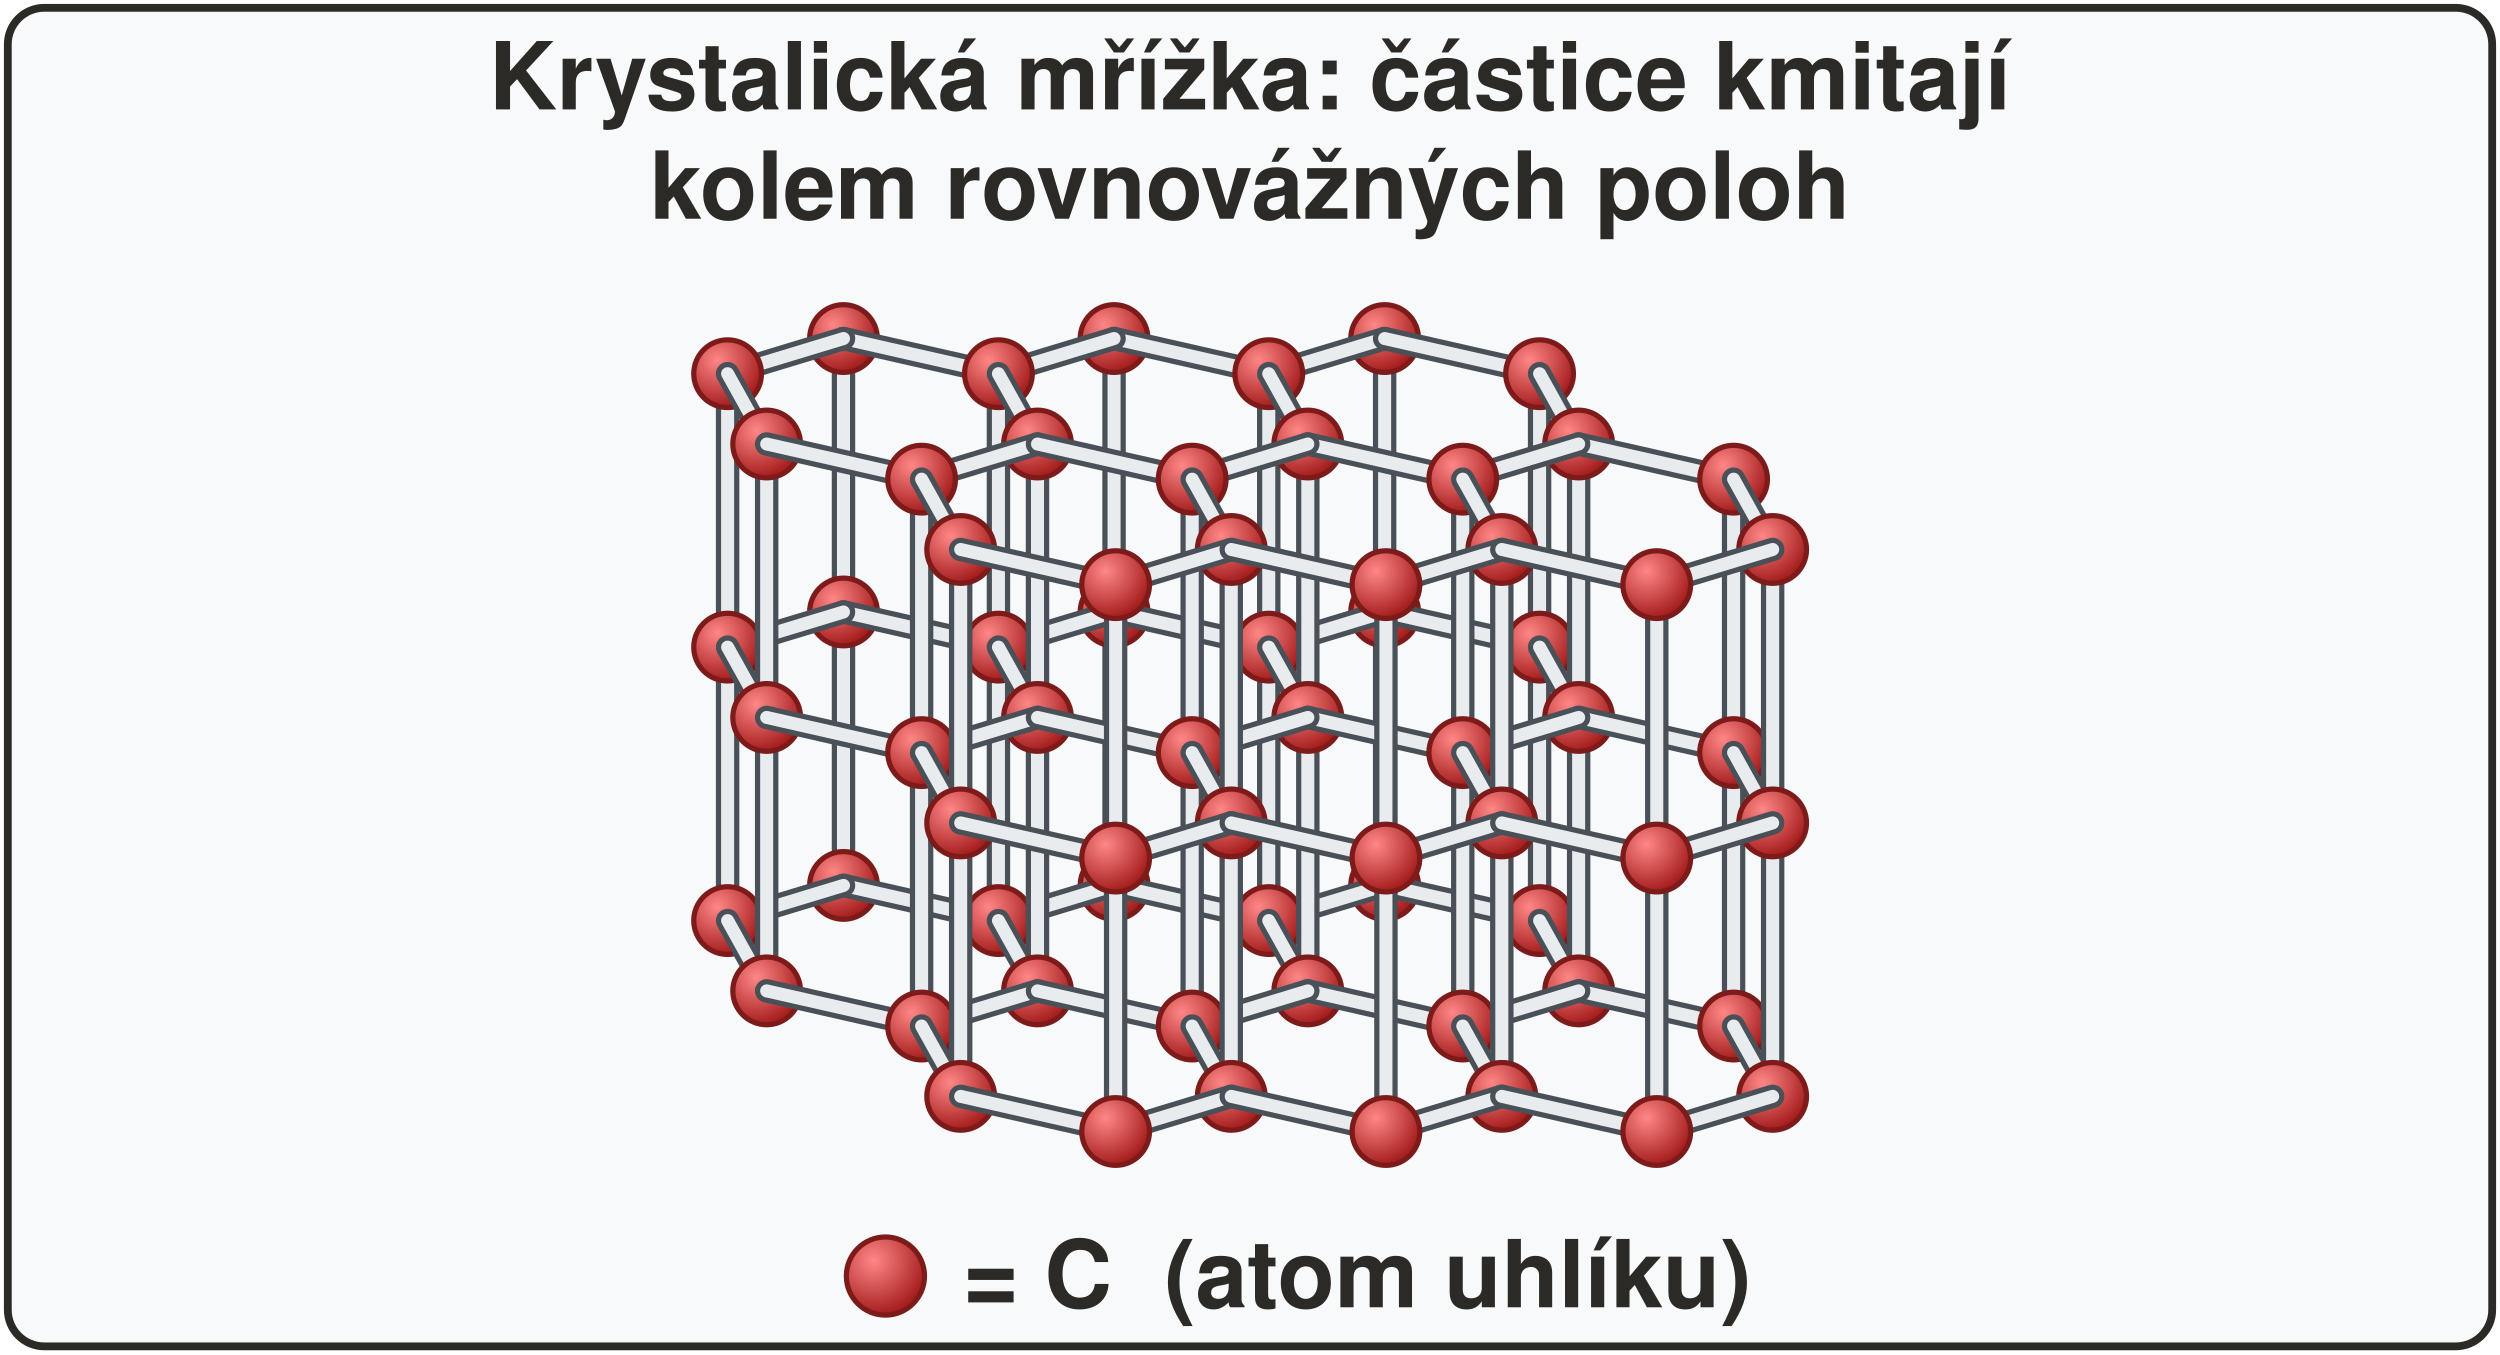
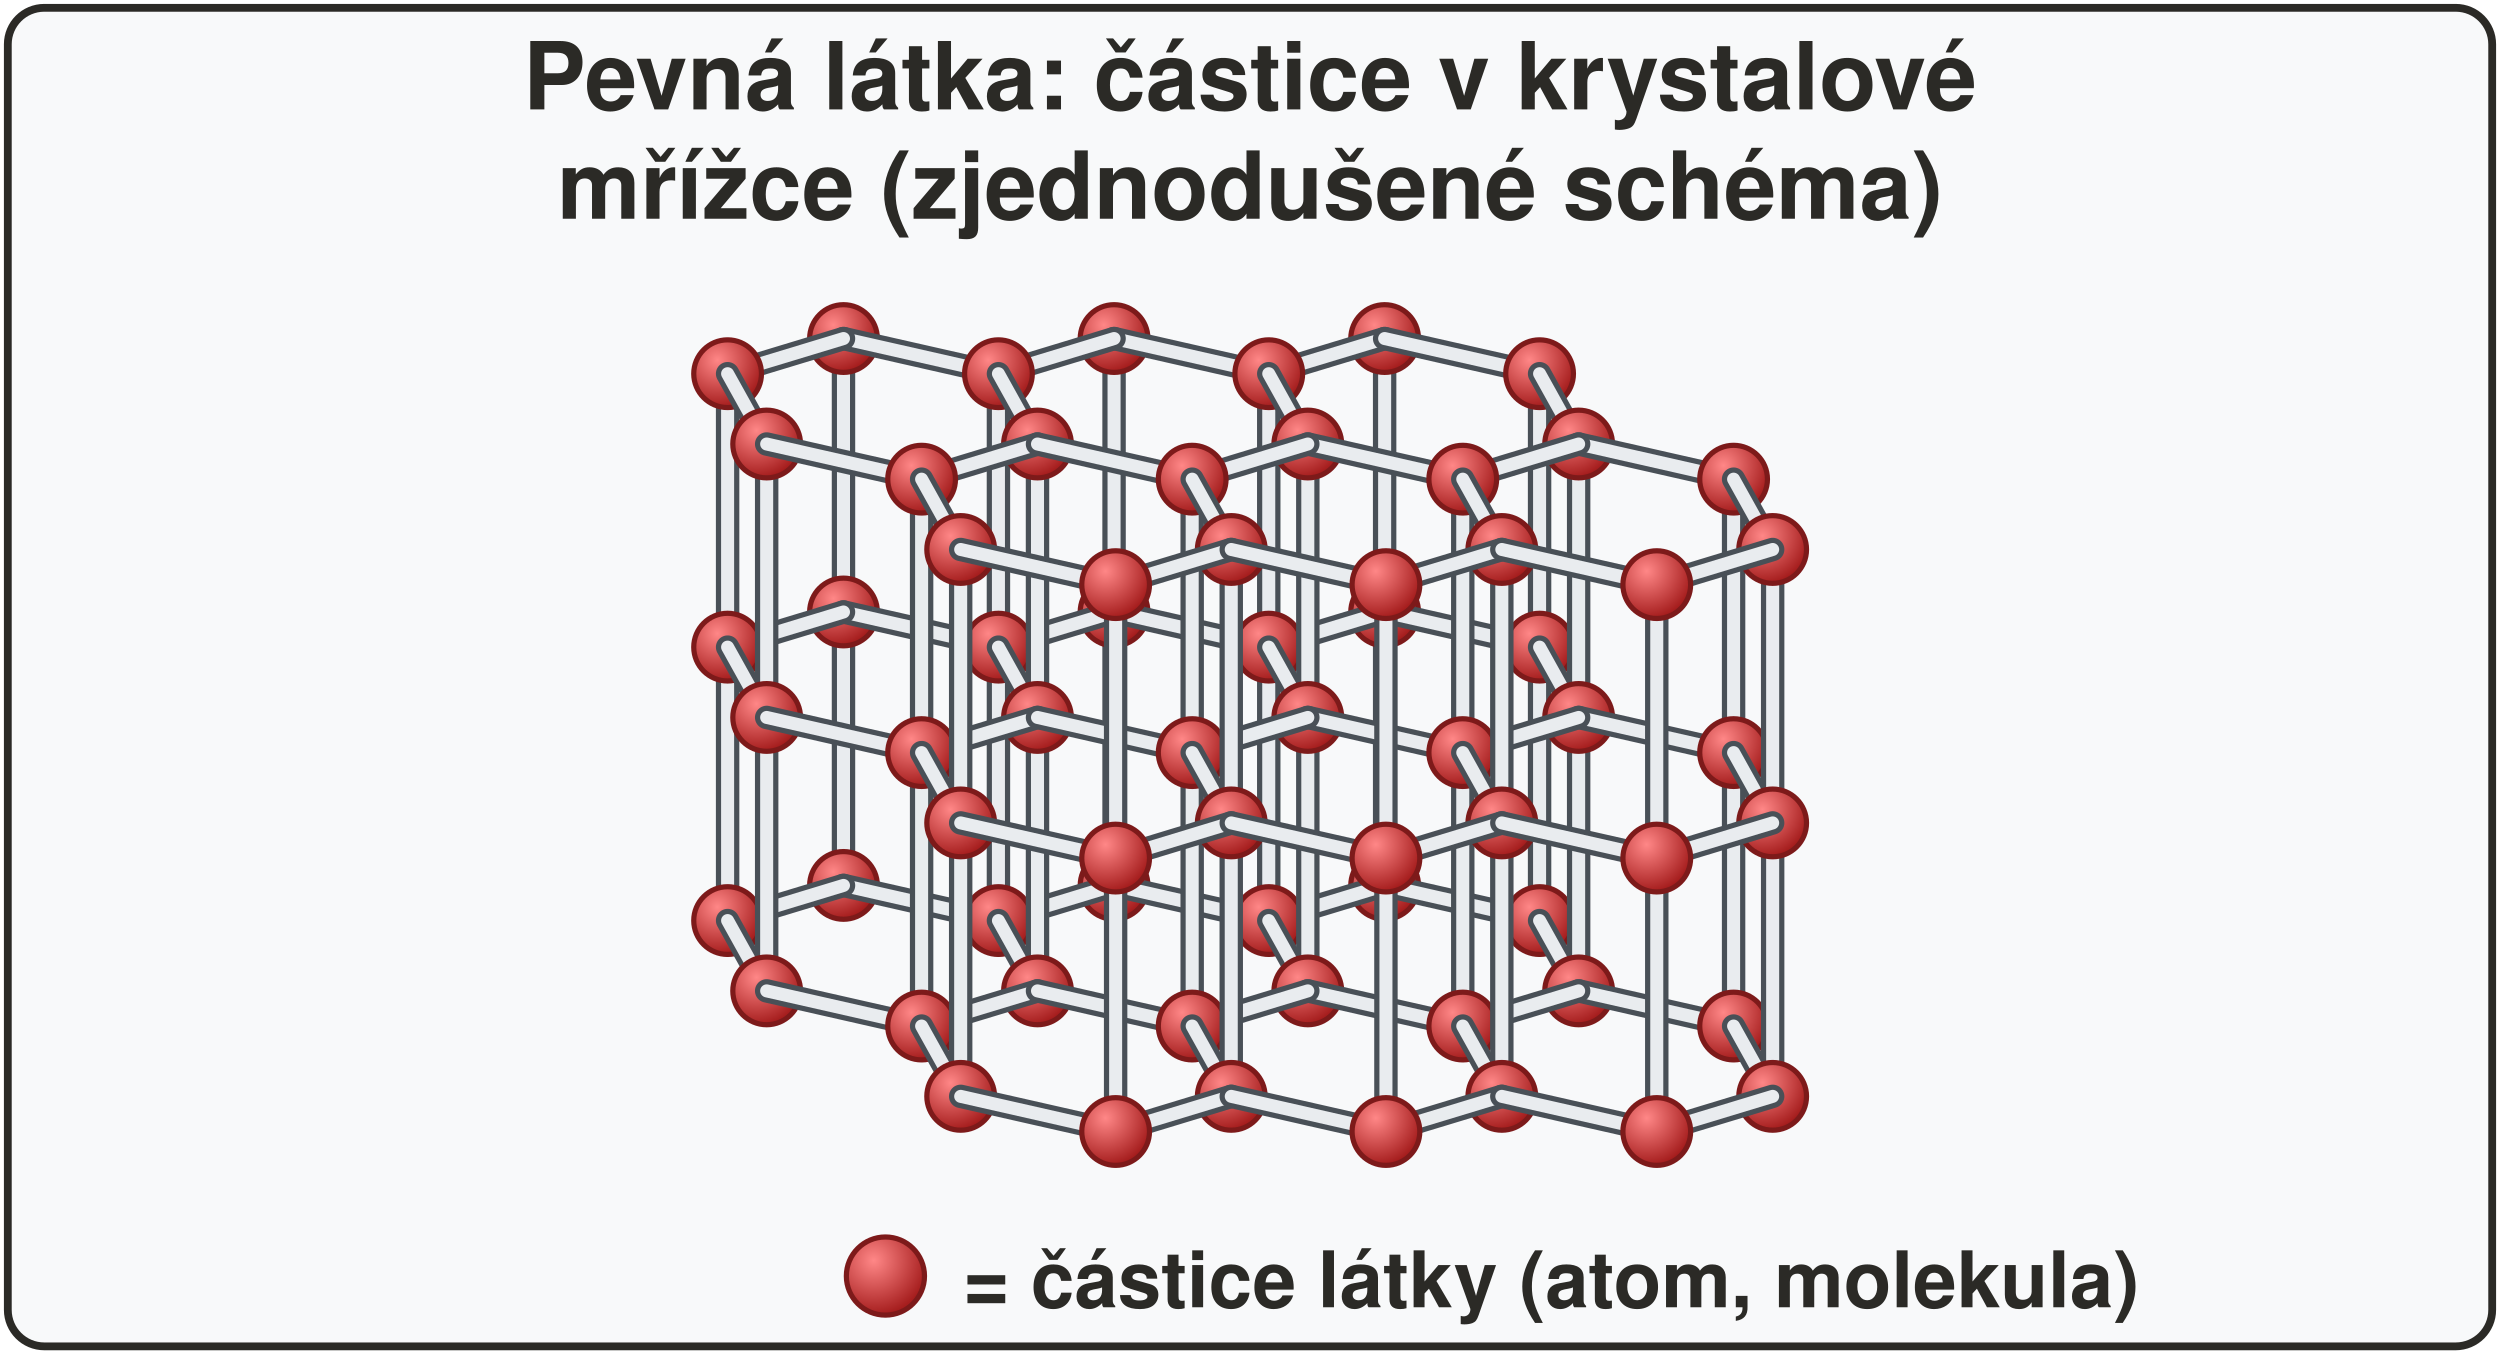
- <svg xmlns="http://www.w3.org/2000/svg" xml:space="preserve" viewBox="0 0 960 520" font-family="'Segoe UI', Helvetica, Arial, sans-serif" role="img" aria-label="Krystalová mřížka: pravidelná prostorová mřížka z červených kuliček spojených tenkými tyčkami, ve třech vrstvách nad sebou propojených svislými tyčkami. V rohu je legenda: červená kulička znamená atom uhlíku C.">
+ <svg xmlns="http://www.w3.org/2000/svg" xml:space="preserve" viewBox="0 0 960 520" font-family="'Segoe UI', Helvetica, Arial, sans-serif" role="img" aria-label="Zjednodušené schéma krystalové mřížky pevné látky: pravidelná prostorová mřížka z červených kuliček spojených tenkými tyčkami, ve třech vrstvách nad sebou propojených svislými tyčkami. Dole je legenda: červená kulička znamená částici látky (atom nebo molekulu). Jde o zjednodušené obecné schéma, ne o strukturu konkrétní látky.">
  <defs>
    <marker id="a-cer" markerUnits="userSpaceOnUse" markerWidth="18" markerHeight="18" refX="15" refY="9" orient="auto">
      <path d="M0,0 L18,9 L0,18 z" fill="#e03131" />
    </marker>
    <marker id="a-mod" markerUnits="userSpaceOnUse" markerWidth="18" markerHeight="18" refX="15" refY="9" orient="auto">
      <path d="M0,0 L18,9 L0,18 z" fill="#1971c2" />
    </marker>
    <marker id="a-zel" markerUnits="userSpaceOnUse" markerWidth="18" markerHeight="18" refX="15" refY="9" orient="auto">
      <path d="M0,0 L18,9 L0,18 z" fill="#2f9e44" />
    </marker>
    <marker id="a-ora" markerUnits="userSpaceOnUse" markerWidth="18" markerHeight="18" refX="15" refY="9" orient="auto">
      <path d="M0,0 L18,9 L0,18 z" fill="#e8590c" />
    </marker>
    <marker id="a-ink" markerUnits="userSpaceOnUse" markerWidth="18" markerHeight="18" refX="15" refY="9" orient="auto">
      <path d="M0,0 L18,9 L0,18 z" fill="#2b2a26" />
    </marker>
    <marker id="a-sed" markerUnits="userSpaceOnUse" markerWidth="18" markerHeight="18" refX="15" refY="9" orient="auto">
      <path d="M0,0 L18,9 L0,18 z" fill="#495057" />
    </marker>
    <marker id="a-zlu" markerUnits="userSpaceOnUse" markerWidth="18" markerHeight="18" refX="15" refY="9" orient="auto">
      <path d="M0,0 L18,9 L0,18 z" fill="#f08c00" />
    </marker>
    <marker id="a-fia" markerUnits="userSpaceOnUse" markerWidth="18" markerHeight="18" refX="15" refY="9" orient="auto">
      <path d="M0,0 L18,9 L0,18 z" fill="#7048e8" />
    </marker>
    <marker id="b-cer" markerUnits="userSpaceOnUse" markerWidth="26" markerHeight="26" refX="23" refY="13" orient="auto">
      <path d="M0,0 L26,13 L0,26 z" fill="#e03131" />
    </marker>
    <marker id="b-zel" markerUnits="userSpaceOnUse" markerWidth="26" markerHeight="26" refX="23" refY="13" orient="auto">
      <path d="M0,0 L26,13 L0,26 z" fill="#2f9e44" />
    </marker>
    <marker id="b-mod" markerUnits="userSpaceOnUse" markerWidth="26" markerHeight="26" refX="23" refY="13" orient="auto">
      <path d="M0,0 L26,13 L0,26 z" fill="#1971c2" />
    </marker>
    <marker id="b-ora" markerUnits="userSpaceOnUse" markerWidth="26" markerHeight="26" refX="23" refY="13" orient="auto">
      <path d="M0,0 L26,13 L0,26 z" fill="#e8590c" />
    </marker>
    <marker id="b-ink" markerUnits="userSpaceOnUse" markerWidth="26" markerHeight="26" refX="23" refY="13" orient="auto">
      <path d="M0,0 L26,13 L0,26 z" fill="#2b2a26" />
    </marker>
    <marker id="b-zlu" markerUnits="userSpaceOnUse" markerWidth="26" markerHeight="26" refX="23" refY="13" orient="auto">
      <path d="M0,0 L26,13 L0,26 z" fill="#f08c00" />
    </marker>
    <radialGradient id="cat" cx="35%" cy="30%" r="70%">
      <stop offset="0" stop-color="#ff8787" />
      <stop offset="1" stop-color="#a61e1e" />
    </radialGradient>
  </defs>
  <rect x="3" y="3" width="954" height="514" rx="14" fill="#f8f9fa" stroke="#2b2a26" stroke-width="3" />
-   <text x="480" y="42" font-size="36" font-weight="bold" fill="#2b2a26" text-anchor="middle">Krystalická mřížka: částice kmitají</text>
-   <text x="480" y="84" font-size="36" font-weight="bold" fill="#2b2a26" text-anchor="middle">kolem rovnovážných poloh</text>
+   <text x="480" y="42" font-size="36" font-weight="bold" fill="#2b2a26" text-anchor="middle">Pevná látka: částice v krystalové</text>
+   <text x="480" y="84" font-size="36" font-weight="bold" fill="#2b2a26" text-anchor="middle">mřížce (zjednodušené schéma)</text>
  <g transform="translate(0,40)">
    <line x1="323.9" y1="195.0" x2="323.9" y2="300.0" stroke="#495057" stroke-width="9" stroke-linecap="round" />
    <line x1="323.9" y1="195.0" x2="323.9" y2="300.0" stroke="#e9ecef" stroke-width="5" stroke-linecap="round" />
    <line x1="427.8" y1="195.0" x2="427.8" y2="300.0" stroke="#495057" stroke-width="9" stroke-linecap="round" />
    <line x1="427.8" y1="195.0" x2="427.8" y2="300.0" stroke="#e9ecef" stroke-width="5" stroke-linecap="round" />
    <line x1="531.7" y1="195.0" x2="531.7" y2="300.0" stroke="#495057" stroke-width="9" stroke-linecap="round" />
    <line x1="531.7" y1="195.0" x2="531.7" y2="300.0" stroke="#e9ecef" stroke-width="5" stroke-linecap="round" />
    <circle cx="323.9" cy="300.0" r="13" fill="url(#cat)" stroke="#7d1a1a" stroke-width="2" />
    <circle cx="427.8" cy="300.0" r="13" fill="url(#cat)" stroke="#7d1a1a" stroke-width="2" />
    <circle cx="531.7" cy="300.0" r="13" fill="url(#cat)" stroke="#7d1a1a" stroke-width="2" />
    <line x1="487.2" y1="313.5" x2="531.7" y2="300.0" stroke="#495057" stroke-width="9" stroke-linecap="round" />
    <line x1="487.2" y1="313.5" x2="531.7" y2="300.0" stroke="#e9ecef" stroke-width="5" stroke-linecap="round" />
    <line x1="323.9" y1="300.0" x2="383.4" y2="313.5" stroke="#495057" stroke-width="9" stroke-linecap="round" />
    <line x1="323.9" y1="300.0" x2="383.4" y2="313.5" stroke="#e9ecef" stroke-width="5" stroke-linecap="round" />
    <line x1="427.8" y1="300.0" x2="487.2" y2="313.5" stroke="#495057" stroke-width="9" stroke-linecap="round" />
    <line x1="427.8" y1="300.0" x2="487.2" y2="313.5" stroke="#e9ecef" stroke-width="5" stroke-linecap="round" />
    <line x1="531.7" y1="300.0" x2="591.2" y2="313.5" stroke="#495057" stroke-width="9" stroke-linecap="round" />
    <line x1="531.7" y1="300.0" x2="591.2" y2="313.5" stroke="#e9ecef" stroke-width="5" stroke-linecap="round" />
    <line x1="279.4" y1="313.5" x2="323.9" y2="300.0" stroke="#495057" stroke-width="9" stroke-linecap="round" />
    <line x1="279.4" y1="313.5" x2="323.9" y2="300.0" stroke="#e9ecef" stroke-width="5" stroke-linecap="round" />
    <line x1="383.4" y1="313.5" x2="427.8" y2="300.0" stroke="#495057" stroke-width="9" stroke-linecap="round" />
    <line x1="383.4" y1="313.5" x2="427.8" y2="300.0" stroke="#e9ecef" stroke-width="5" stroke-linecap="round" />
    <line x1="279.4" y1="208.5" x2="279.4" y2="313.5" stroke="#495057" stroke-width="9" stroke-linecap="round" />
    <line x1="279.4" y1="208.5" x2="279.4" y2="313.5" stroke="#e9ecef" stroke-width="5" stroke-linecap="round" />
    <line x1="383.4" y1="208.5" x2="383.4" y2="313.5" stroke="#495057" stroke-width="9" stroke-linecap="round" />
    <line x1="383.4" y1="208.5" x2="383.4" y2="313.5" stroke="#e9ecef" stroke-width="5" stroke-linecap="round" />
    <line x1="487.2" y1="208.5" x2="487.2" y2="313.5" stroke="#495057" stroke-width="9" stroke-linecap="round" />
    <line x1="487.2" y1="208.5" x2="487.2" y2="313.5" stroke="#e9ecef" stroke-width="5" stroke-linecap="round" />
    <line x1="591.2" y1="208.5" x2="591.2" y2="313.5" stroke="#495057" stroke-width="9" stroke-linecap="round" />
    <line x1="591.2" y1="208.5" x2="591.2" y2="313.5" stroke="#e9ecef" stroke-width="5" stroke-linecap="round" />
    <circle cx="279.4" cy="313.5" r="13" fill="url(#cat)" stroke="#7d1a1a" stroke-width="2" />
    <circle cx="383.4" cy="313.5" r="13" fill="url(#cat)" stroke="#7d1a1a" stroke-width="2" />
    <circle cx="487.2" cy="313.5" r="13" fill="url(#cat)" stroke="#7d1a1a" stroke-width="2" />
    <circle cx="591.2" cy="313.5" r="13" fill="url(#cat)" stroke="#7d1a1a" stroke-width="2" />
    <line x1="323.9" y1="90.0" x2="323.9" y2="195.0" stroke="#495057" stroke-width="9" stroke-linecap="round" />
    <line x1="323.9" y1="90.0" x2="323.9" y2="195.0" stroke="#e9ecef" stroke-width="5" stroke-linecap="round" />
    <line x1="427.8" y1="90.0" x2="427.8" y2="195.0" stroke="#495057" stroke-width="9" stroke-linecap="round" />
    <line x1="427.8" y1="90.0" x2="427.8" y2="195.0" stroke="#e9ecef" stroke-width="5" stroke-linecap="round" />
    <line x1="531.7" y1="90.0" x2="531.7" y2="195.0" stroke="#495057" stroke-width="9" stroke-linecap="round" />
    <line x1="531.7" y1="90.0" x2="531.7" y2="195.0" stroke="#e9ecef" stroke-width="5" stroke-linecap="round" />
    <line x1="487.2" y1="313.5" x2="502.2" y2="340.5" stroke="#495057" stroke-width="9" stroke-linecap="round" />
    <line x1="487.2" y1="313.5" x2="502.2" y2="340.5" stroke="#e9ecef" stroke-width="5" stroke-linecap="round" />
    <line x1="383.4" y1="313.5" x2="398.4" y2="340.5" stroke="#495057" stroke-width="9" stroke-linecap="round" />
    <line x1="383.4" y1="313.5" x2="398.4" y2="340.5" stroke="#e9ecef" stroke-width="5" stroke-linecap="round" />
    <line x1="591.2" y1="313.5" x2="606.2" y2="340.5" stroke="#495057" stroke-width="9" stroke-linecap="round" />
    <line x1="591.2" y1="313.5" x2="606.2" y2="340.5" stroke="#e9ecef" stroke-width="5" stroke-linecap="round" />
    <line x1="279.4" y1="313.5" x2="294.4" y2="340.5" stroke="#495057" stroke-width="9" stroke-linecap="round" />
    <line x1="279.4" y1="313.5" x2="294.4" y2="340.5" stroke="#e9ecef" stroke-width="5" stroke-linecap="round" />
    <circle cx="323.9" cy="195.0" r="13" fill="url(#cat)" stroke="#7d1a1a" stroke-width="2" />
    <circle cx="427.8" cy="195.0" r="13" fill="url(#cat)" stroke="#7d1a1a" stroke-width="2" />
    <circle cx="531.7" cy="195.0" r="13" fill="url(#cat)" stroke="#7d1a1a" stroke-width="2" />
    <line x1="487.2" y1="208.5" x2="531.7" y2="195.0" stroke="#495057" stroke-width="9" stroke-linecap="round" />
    <line x1="487.2" y1="208.5" x2="531.7" y2="195.0" stroke="#e9ecef" stroke-width="5" stroke-linecap="round" />
    <line x1="323.9" y1="195.0" x2="383.4" y2="208.5" stroke="#495057" stroke-width="9" stroke-linecap="round" />
    <line x1="323.9" y1="195.0" x2="383.4" y2="208.5" stroke="#e9ecef" stroke-width="5" stroke-linecap="round" />
    <line x1="427.8" y1="195.0" x2="487.2" y2="208.5" stroke="#495057" stroke-width="9" stroke-linecap="round" />
    <line x1="427.8" y1="195.0" x2="487.2" y2="208.5" stroke="#e9ecef" stroke-width="5" stroke-linecap="round" />
    <line x1="531.7" y1="195.0" x2="591.2" y2="208.5" stroke="#495057" stroke-width="9" stroke-linecap="round" />
    <line x1="531.7" y1="195.0" x2="591.2" y2="208.5" stroke="#e9ecef" stroke-width="5" stroke-linecap="round" />
    <line x1="279.4" y1="208.5" x2="323.9" y2="195.0" stroke="#495057" stroke-width="9" stroke-linecap="round" />
    <line x1="279.4" y1="208.5" x2="323.9" y2="195.0" stroke="#e9ecef" stroke-width="5" stroke-linecap="round" />
    <line x1="383.4" y1="208.5" x2="427.8" y2="195.0" stroke="#495057" stroke-width="9" stroke-linecap="round" />
    <line x1="383.4" y1="208.5" x2="427.8" y2="195.0" stroke="#e9ecef" stroke-width="5" stroke-linecap="round" />
    <line x1="279.4" y1="103.5" x2="279.4" y2="208.5" stroke="#495057" stroke-width="9" stroke-linecap="round" />
    <line x1="279.4" y1="103.5" x2="279.4" y2="208.5" stroke="#e9ecef" stroke-width="5" stroke-linecap="round" />
    <line x1="383.4" y1="103.5" x2="383.4" y2="208.5" stroke="#495057" stroke-width="9" stroke-linecap="round" />
    <line x1="383.4" y1="103.5" x2="383.4" y2="208.5" stroke="#e9ecef" stroke-width="5" stroke-linecap="round" />
    <line x1="487.2" y1="103.5" x2="487.2" y2="208.5" stroke="#495057" stroke-width="9" stroke-linecap="round" />
    <line x1="487.2" y1="103.5" x2="487.2" y2="208.5" stroke="#e9ecef" stroke-width="5" stroke-linecap="round" />
    <line x1="591.2" y1="103.5" x2="591.2" y2="208.5" stroke="#495057" stroke-width="9" stroke-linecap="round" />
    <line x1="591.2" y1="103.5" x2="591.2" y2="208.5" stroke="#e9ecef" stroke-width="5" stroke-linecap="round" />
    <line x1="398.4" y1="235.5" x2="398.4" y2="340.5" stroke="#495057" stroke-width="9" stroke-linecap="round" />
    <line x1="398.4" y1="235.5" x2="398.4" y2="340.5" stroke="#e9ecef" stroke-width="5" stroke-linecap="round" />
    <line x1="294.4" y1="235.5" x2="294.4" y2="340.5" stroke="#495057" stroke-width="9" stroke-linecap="round" />
    <line x1="294.4" y1="235.5" x2="294.4" y2="340.5" stroke="#e9ecef" stroke-width="5" stroke-linecap="round" />
    <line x1="502.2" y1="235.5" x2="502.2" y2="340.5" stroke="#495057" stroke-width="9" stroke-linecap="round" />
    <line x1="502.2" y1="235.5" x2="502.2" y2="340.5" stroke="#e9ecef" stroke-width="5" stroke-linecap="round" />
    <line x1="606.2" y1="235.5" x2="606.2" y2="340.5" stroke="#495057" stroke-width="9" stroke-linecap="round" />
    <line x1="606.2" y1="235.5" x2="606.2" y2="340.5" stroke="#e9ecef" stroke-width="5" stroke-linecap="round" />
    <circle cx="279.4" cy="208.5" r="13" fill="url(#cat)" stroke="#7d1a1a" stroke-width="2" />
    <circle cx="383.4" cy="208.5" r="13" fill="url(#cat)" stroke="#7d1a1a" stroke-width="2" />
    <circle cx="487.2" cy="208.5" r="13" fill="url(#cat)" stroke="#7d1a1a" stroke-width="2" />
    <circle cx="591.2" cy="208.5" r="13" fill="url(#cat)" stroke="#7d1a1a" stroke-width="2" />
    <circle cx="398.4" cy="340.5" r="13" fill="url(#cat)" stroke="#7d1a1a" stroke-width="2" />
    <circle cx="294.4" cy="340.5" r="13" fill="url(#cat)" stroke="#7d1a1a" stroke-width="2" />
    <circle cx="502.2" cy="340.5" r="13" fill="url(#cat)" stroke="#7d1a1a" stroke-width="2" />
    <circle cx="606.2" cy="340.5" r="13" fill="url(#cat)" stroke="#7d1a1a" stroke-width="2" />
    <line x1="606.2" y1="340.5" x2="665.7" y2="354.0" stroke="#495057" stroke-width="9" stroke-linecap="round" />
    <line x1="606.2" y1="340.5" x2="665.7" y2="354.0" stroke="#e9ecef" stroke-width="5" stroke-linecap="round" />
    <line x1="502.2" y1="340.5" x2="561.7" y2="354.0" stroke="#495057" stroke-width="9" stroke-linecap="round" />
    <line x1="502.2" y1="340.5" x2="561.7" y2="354.0" stroke="#e9ecef" stroke-width="5" stroke-linecap="round" />
    <line x1="294.4" y1="340.5" x2="353.9" y2="354.0" stroke="#495057" stroke-width="9" stroke-linecap="round" />
    <line x1="294.4" y1="340.5" x2="353.9" y2="354.0" stroke="#e9ecef" stroke-width="5" stroke-linecap="round" />
    <line x1="457.8" y1="354.0" x2="502.2" y2="340.5" stroke="#495057" stroke-width="9" stroke-linecap="round" />
    <line x1="457.8" y1="354.0" x2="502.2" y2="340.5" stroke="#e9ecef" stroke-width="5" stroke-linecap="round" />
    <line x1="353.9" y1="354.0" x2="398.4" y2="340.5" stroke="#495057" stroke-width="9" stroke-linecap="round" />
    <line x1="353.9" y1="354.0" x2="398.4" y2="340.5" stroke="#e9ecef" stroke-width="5" stroke-linecap="round" />
    <line x1="398.4" y1="340.5" x2="457.8" y2="354.0" stroke="#495057" stroke-width="9" stroke-linecap="round" />
    <line x1="398.4" y1="340.5" x2="457.8" y2="354.0" stroke="#e9ecef" stroke-width="5" stroke-linecap="round" />
    <line x1="561.7" y1="354.0" x2="606.2" y2="340.5" stroke="#495057" stroke-width="9" stroke-linecap="round" />
    <line x1="561.7" y1="354.0" x2="606.2" y2="340.5" stroke="#e9ecef" stroke-width="5" stroke-linecap="round" />
    <line x1="353.9" y1="249.0" x2="353.9" y2="354.0" stroke="#495057" stroke-width="9" stroke-linecap="round" />
    <line x1="353.9" y1="249.0" x2="353.9" y2="354.0" stroke="#e9ecef" stroke-width="5" stroke-linecap="round" />
    <line x1="457.8" y1="249.0" x2="457.8" y2="354.0" stroke="#495057" stroke-width="9" stroke-linecap="round" />
    <line x1="457.8" y1="249.0" x2="457.8" y2="354.0" stroke="#e9ecef" stroke-width="5" stroke-linecap="round" />
    <line x1="561.7" y1="249.0" x2="561.7" y2="354.0" stroke="#495057" stroke-width="9" stroke-linecap="round" />
    <line x1="561.7" y1="249.0" x2="561.7" y2="354.0" stroke="#e9ecef" stroke-width="5" stroke-linecap="round" />
    <line x1="665.7" y1="249.0" x2="665.7" y2="354.0" stroke="#495057" stroke-width="9" stroke-linecap="round" />
    <line x1="665.7" y1="249.0" x2="665.7" y2="354.0" stroke="#e9ecef" stroke-width="5" stroke-linecap="round" />
    <line x1="487.2" y1="208.5" x2="502.2" y2="235.5" stroke="#495057" stroke-width="9" stroke-linecap="round" />
    <line x1="487.2" y1="208.5" x2="502.2" y2="235.5" stroke="#e9ecef" stroke-width="5" stroke-linecap="round" />
    <line x1="383.4" y1="208.5" x2="398.4" y2="235.5" stroke="#495057" stroke-width="9" stroke-linecap="round" />
    <line x1="383.4" y1="208.5" x2="398.4" y2="235.5" stroke="#e9ecef" stroke-width="5" stroke-linecap="round" />
    <line x1="591.2" y1="208.5" x2="606.2" y2="235.5" stroke="#495057" stroke-width="9" stroke-linecap="round" />
    <line x1="591.2" y1="208.5" x2="606.2" y2="235.5" stroke="#e9ecef" stroke-width="5" stroke-linecap="round" />
    <line x1="279.4" y1="208.5" x2="294.4" y2="235.5" stroke="#495057" stroke-width="9" stroke-linecap="round" />
    <line x1="279.4" y1="208.5" x2="294.4" y2="235.5" stroke="#e9ecef" stroke-width="5" stroke-linecap="round" />
    <circle cx="323.9" cy="90.0" r="13" fill="url(#cat)" stroke="#7d1a1a" stroke-width="2" />
    <circle cx="427.8" cy="90.0" r="13" fill="url(#cat)" stroke="#7d1a1a" stroke-width="2" />
    <circle cx="531.7" cy="90.0" r="13" fill="url(#cat)" stroke="#7d1a1a" stroke-width="2" />
    <circle cx="353.9" cy="354.0" r="13" fill="url(#cat)" stroke="#7d1a1a" stroke-width="2" />
    <circle cx="457.8" cy="354.0" r="13" fill="url(#cat)" stroke="#7d1a1a" stroke-width="2" />
    <circle cx="561.7" cy="354.0" r="13" fill="url(#cat)" stroke="#7d1a1a" stroke-width="2" />
    <circle cx="665.7" cy="354.0" r="13" fill="url(#cat)" stroke="#7d1a1a" stroke-width="2" />
    <line x1="487.2" y1="103.5" x2="531.7" y2="90.0" stroke="#495057" stroke-width="9" stroke-linecap="round" />
    <line x1="487.2" y1="103.5" x2="531.7" y2="90.0" stroke="#e9ecef" stroke-width="5" stroke-linecap="round" />
    <line x1="323.9" y1="90.0" x2="383.4" y2="103.5" stroke="#495057" stroke-width="9" stroke-linecap="round" />
    <line x1="323.9" y1="90.0" x2="383.4" y2="103.5" stroke="#e9ecef" stroke-width="5" stroke-linecap="round" />
    <line x1="427.8" y1="90.0" x2="487.2" y2="103.5" stroke="#495057" stroke-width="9" stroke-linecap="round" />
    <line x1="427.8" y1="90.0" x2="487.2" y2="103.5" stroke="#e9ecef" stroke-width="5" stroke-linecap="round" />
    <line x1="531.7" y1="90.0" x2="591.2" y2="103.5" stroke="#495057" stroke-width="9" stroke-linecap="round" />
    <line x1="531.7" y1="90.0" x2="591.2" y2="103.5" stroke="#e9ecef" stroke-width="5" stroke-linecap="round" />
    <line x1="279.4" y1="103.5" x2="323.9" y2="90.0" stroke="#495057" stroke-width="9" stroke-linecap="round" />
    <line x1="279.4" y1="103.5" x2="323.9" y2="90.0" stroke="#e9ecef" stroke-width="5" stroke-linecap="round" />
    <line x1="383.4" y1="103.5" x2="427.8" y2="90.0" stroke="#495057" stroke-width="9" stroke-linecap="round" />
    <line x1="383.4" y1="103.5" x2="427.8" y2="90.0" stroke="#e9ecef" stroke-width="5" stroke-linecap="round" />
    <line x1="398.4" y1="130.5" x2="398.4" y2="235.5" stroke="#495057" stroke-width="9" stroke-linecap="round" />
    <line x1="398.4" y1="130.5" x2="398.4" y2="235.5" stroke="#e9ecef" stroke-width="5" stroke-linecap="round" />
    <line x1="294.4" y1="130.5" x2="294.4" y2="235.5" stroke="#495057" stroke-width="9" stroke-linecap="round" />
    <line x1="294.4" y1="130.5" x2="294.4" y2="235.5" stroke="#e9ecef" stroke-width="5" stroke-linecap="round" />
    <line x1="502.2" y1="130.5" x2="502.2" y2="235.5" stroke="#495057" stroke-width="9" stroke-linecap="round" />
    <line x1="502.2" y1="130.5" x2="502.2" y2="235.5" stroke="#e9ecef" stroke-width="5" stroke-linecap="round" />
    <line x1="606.2" y1="130.5" x2="606.2" y2="235.5" stroke="#495057" stroke-width="9" stroke-linecap="round" />
    <line x1="606.2" y1="130.5" x2="606.2" y2="235.5" stroke="#e9ecef" stroke-width="5" stroke-linecap="round" />
    <line x1="561.7" y1="354.0" x2="576.7" y2="381.0" stroke="#495057" stroke-width="9" stroke-linecap="round" />
    <line x1="561.7" y1="354.0" x2="576.7" y2="381.0" stroke="#e9ecef" stroke-width="5" stroke-linecap="round" />
    <line x1="665.7" y1="354.0" x2="680.7" y2="381.0" stroke="#495057" stroke-width="9" stroke-linecap="round" />
    <line x1="665.7" y1="354.0" x2="680.7" y2="381.0" stroke="#e9ecef" stroke-width="5" stroke-linecap="round" />
    <line x1="457.8" y1="354.0" x2="472.8" y2="381.0" stroke="#495057" stroke-width="9" stroke-linecap="round" />
    <line x1="457.8" y1="354.0" x2="472.8" y2="381.0" stroke="#e9ecef" stroke-width="5" stroke-linecap="round" />
    <line x1="353.9" y1="354.0" x2="368.9" y2="381.0" stroke="#495057" stroke-width="9" stroke-linecap="round" />
    <line x1="353.9" y1="354.0" x2="368.9" y2="381.0" stroke="#e9ecef" stroke-width="5" stroke-linecap="round" />
    <circle cx="279.4" cy="103.5" r="13" fill="url(#cat)" stroke="#7d1a1a" stroke-width="2" />
    <circle cx="383.4" cy="103.5" r="13" fill="url(#cat)" stroke="#7d1a1a" stroke-width="2" />
    <circle cx="487.2" cy="103.5" r="13" fill="url(#cat)" stroke="#7d1a1a" stroke-width="2" />
    <circle cx="591.2" cy="103.5" r="13" fill="url(#cat)" stroke="#7d1a1a" stroke-width="2" />
    <circle cx="398.4" cy="235.5" r="13" fill="url(#cat)" stroke="#7d1a1a" stroke-width="2" />
    <circle cx="294.4" cy="235.5" r="13" fill="url(#cat)" stroke="#7d1a1a" stroke-width="2" />
    <circle cx="502.2" cy="235.5" r="13" fill="url(#cat)" stroke="#7d1a1a" stroke-width="2" />
    <circle cx="606.2" cy="235.5" r="13" fill="url(#cat)" stroke="#7d1a1a" stroke-width="2" />
    <line x1="606.2" y1="235.5" x2="665.7" y2="249.0" stroke="#495057" stroke-width="9" stroke-linecap="round" />
    <line x1="606.2" y1="235.5" x2="665.7" y2="249.0" stroke="#e9ecef" stroke-width="5" stroke-linecap="round" />
    <line x1="502.2" y1="235.5" x2="561.7" y2="249.0" stroke="#495057" stroke-width="9" stroke-linecap="round" />
    <line x1="502.2" y1="235.5" x2="561.7" y2="249.0" stroke="#e9ecef" stroke-width="5" stroke-linecap="round" />
    <line x1="294.4" y1="235.5" x2="353.9" y2="249.0" stroke="#495057" stroke-width="9" stroke-linecap="round" />
    <line x1="294.4" y1="235.5" x2="353.9" y2="249.0" stroke="#e9ecef" stroke-width="5" stroke-linecap="round" />
    <line x1="457.8" y1="249.0" x2="502.2" y2="235.5" stroke="#495057" stroke-width="9" stroke-linecap="round" />
    <line x1="457.8" y1="249.0" x2="502.2" y2="235.5" stroke="#e9ecef" stroke-width="5" stroke-linecap="round" />
    <line x1="353.9" y1="249.0" x2="398.4" y2="235.5" stroke="#495057" stroke-width="9" stroke-linecap="round" />
    <line x1="353.9" y1="249.0" x2="398.4" y2="235.5" stroke="#e9ecef" stroke-width="5" stroke-linecap="round" />
    <line x1="398.4" y1="235.5" x2="457.8" y2="249.0" stroke="#495057" stroke-width="9" stroke-linecap="round" />
    <line x1="398.4" y1="235.5" x2="457.8" y2="249.0" stroke="#e9ecef" stroke-width="5" stroke-linecap="round" />
    <line x1="561.7" y1="249.0" x2="606.2" y2="235.5" stroke="#495057" stroke-width="9" stroke-linecap="round" />
    <line x1="561.7" y1="249.0" x2="606.2" y2="235.5" stroke="#e9ecef" stroke-width="5" stroke-linecap="round" />
    <line x1="353.9" y1="144.0" x2="353.9" y2="249.0" stroke="#495057" stroke-width="9" stroke-linecap="round" />
    <line x1="353.9" y1="144.0" x2="353.9" y2="249.0" stroke="#e9ecef" stroke-width="5" stroke-linecap="round" />
    <line x1="457.8" y1="144.0" x2="457.8" y2="249.0" stroke="#495057" stroke-width="9" stroke-linecap="round" />
    <line x1="457.8" y1="144.0" x2="457.8" y2="249.0" stroke="#e9ecef" stroke-width="5" stroke-linecap="round" />
    <line x1="561.7" y1="144.0" x2="561.7" y2="249.0" stroke="#495057" stroke-width="9" stroke-linecap="round" />
    <line x1="561.7" y1="144.0" x2="561.7" y2="249.0" stroke="#e9ecef" stroke-width="5" stroke-linecap="round" />
    <line x1="665.7" y1="144.0" x2="665.7" y2="249.0" stroke="#495057" stroke-width="9" stroke-linecap="round" />
    <line x1="665.7" y1="144.0" x2="665.7" y2="249.0" stroke="#e9ecef" stroke-width="5" stroke-linecap="round" />
    <line x1="472.8" y1="276.0" x2="472.8" y2="381.0" stroke="#495057" stroke-width="9" stroke-linecap="round" />
    <line x1="472.8" y1="276.0" x2="472.8" y2="381.0" stroke="#e9ecef" stroke-width="5" stroke-linecap="round" />
    <line x1="368.9" y1="276.0" x2="368.9" y2="381.0" stroke="#495057" stroke-width="9" stroke-linecap="round" />
    <line x1="368.9" y1="276.0" x2="368.9" y2="381.0" stroke="#e9ecef" stroke-width="5" stroke-linecap="round" />
    <line x1="576.7" y1="276.0" x2="576.7" y2="381.0" stroke="#495057" stroke-width="9" stroke-linecap="round" />
    <line x1="576.7" y1="276.0" x2="576.7" y2="381.0" stroke="#e9ecef" stroke-width="5" stroke-linecap="round" />
    <line x1="680.7" y1="276.0" x2="680.7" y2="381.0" stroke="#495057" stroke-width="9" stroke-linecap="round" />
    <line x1="680.7" y1="276.0" x2="680.7" y2="381.0" stroke="#e9ecef" stroke-width="5" stroke-linecap="round" />
    <line x1="487.2" y1="103.5" x2="502.2" y2="130.5" stroke="#495057" stroke-width="9" stroke-linecap="round" />
    <line x1="487.2" y1="103.5" x2="502.2" y2="130.5" stroke="#e9ecef" stroke-width="5" stroke-linecap="round" />
    <line x1="383.4" y1="103.5" x2="398.4" y2="130.5" stroke="#495057" stroke-width="9" stroke-linecap="round" />
    <line x1="383.4" y1="103.5" x2="398.4" y2="130.5" stroke="#e9ecef" stroke-width="5" stroke-linecap="round" />
    <line x1="591.2" y1="103.5" x2="606.2" y2="130.5" stroke="#495057" stroke-width="9" stroke-linecap="round" />
    <line x1="591.2" y1="103.5" x2="606.2" y2="130.5" stroke="#e9ecef" stroke-width="5" stroke-linecap="round" />
    <line x1="279.4" y1="103.5" x2="294.4" y2="130.5" stroke="#495057" stroke-width="9" stroke-linecap="round" />
    <line x1="279.4" y1="103.5" x2="294.4" y2="130.5" stroke="#e9ecef" stroke-width="5" stroke-linecap="round" />
    <circle cx="353.9" cy="249.0" r="13" fill="url(#cat)" stroke="#7d1a1a" stroke-width="2" />
    <circle cx="457.8" cy="249.0" r="13" fill="url(#cat)" stroke="#7d1a1a" stroke-width="2" />
    <circle cx="561.7" cy="249.0" r="13" fill="url(#cat)" stroke="#7d1a1a" stroke-width="2" />
    <circle cx="665.7" cy="249.0" r="13" fill="url(#cat)" stroke="#7d1a1a" stroke-width="2" />
    <circle cx="472.8" cy="381.0" r="13" fill="url(#cat)" stroke="#7d1a1a" stroke-width="2" />
    <circle cx="368.9" cy="381.0" r="13" fill="url(#cat)" stroke="#7d1a1a" stroke-width="2" />
    <circle cx="576.7" cy="381.0" r="13" fill="url(#cat)" stroke="#7d1a1a" stroke-width="2" />
    <circle cx="680.7" cy="381.0" r="13" fill="url(#cat)" stroke="#7d1a1a" stroke-width="2" />
    <line x1="428.4" y1="394.5" x2="472.8" y2="381.0" stroke="#495057" stroke-width="9" stroke-linecap="round" />
    <line x1="428.4" y1="394.5" x2="472.8" y2="381.0" stroke="#e9ecef" stroke-width="5" stroke-linecap="round" />
    <line x1="636.2" y1="394.5" x2="680.7" y2="381.0" stroke="#495057" stroke-width="9" stroke-linecap="round" />
    <line x1="636.2" y1="394.5" x2="680.7" y2="381.0" stroke="#e9ecef" stroke-width="5" stroke-linecap="round" />
    <line x1="532.2" y1="394.5" x2="576.7" y2="381.0" stroke="#495057" stroke-width="9" stroke-linecap="round" />
    <line x1="532.2" y1="394.5" x2="576.7" y2="381.0" stroke="#e9ecef" stroke-width="5" stroke-linecap="round" />
    <line x1="472.8" y1="381.0" x2="532.2" y2="394.5" stroke="#495057" stroke-width="9" stroke-linecap="round" />
    <line x1="472.8" y1="381.0" x2="532.2" y2="394.5" stroke="#e9ecef" stroke-width="5" stroke-linecap="round" />
    <line x1="368.9" y1="381.0" x2="428.4" y2="394.5" stroke="#495057" stroke-width="9" stroke-linecap="round" />
    <line x1="368.9" y1="381.0" x2="428.4" y2="394.5" stroke="#e9ecef" stroke-width="5" stroke-linecap="round" />
    <line x1="576.7" y1="381.0" x2="636.2" y2="394.5" stroke="#495057" stroke-width="9" stroke-linecap="round" />
    <line x1="576.7" y1="381.0" x2="636.2" y2="394.5" stroke="#e9ecef" stroke-width="5" stroke-linecap="round" />
    <line x1="428.4" y1="289.5" x2="428.4" y2="394.5" stroke="#495057" stroke-width="9" stroke-linecap="round" />
    <line x1="428.4" y1="289.5" x2="428.4" y2="394.5" stroke="#e9ecef" stroke-width="5" stroke-linecap="round" />
    <line x1="532.2" y1="289.5" x2="532.2" y2="394.5" stroke="#495057" stroke-width="9" stroke-linecap="round" />
    <line x1="532.2" y1="289.5" x2="532.2" y2="394.5" stroke="#e9ecef" stroke-width="5" stroke-linecap="round" />
    <line x1="636.2" y1="289.5" x2="636.2" y2="394.5" stroke="#495057" stroke-width="9" stroke-linecap="round" />
    <line x1="636.2" y1="289.5" x2="636.2" y2="394.5" stroke="#e9ecef" stroke-width="5" stroke-linecap="round" />
    <line x1="561.7" y1="249.0" x2="576.7" y2="276.0" stroke="#495057" stroke-width="9" stroke-linecap="round" />
    <line x1="561.7" y1="249.0" x2="576.7" y2="276.0" stroke="#e9ecef" stroke-width="5" stroke-linecap="round" />
    <line x1="665.7" y1="249.0" x2="680.7" y2="276.0" stroke="#495057" stroke-width="9" stroke-linecap="round" />
    <line x1="665.7" y1="249.0" x2="680.7" y2="276.0" stroke="#e9ecef" stroke-width="5" stroke-linecap="round" />
    <line x1="457.8" y1="249.0" x2="472.8" y2="276.0" stroke="#495057" stroke-width="9" stroke-linecap="round" />
    <line x1="457.8" y1="249.0" x2="472.8" y2="276.0" stroke="#e9ecef" stroke-width="5" stroke-linecap="round" />
    <line x1="353.9" y1="249.0" x2="368.9" y2="276.0" stroke="#495057" stroke-width="9" stroke-linecap="round" />
    <line x1="353.9" y1="249.0" x2="368.9" y2="276.0" stroke="#e9ecef" stroke-width="5" stroke-linecap="round" />
    <circle cx="398.4" cy="130.5" r="13" fill="url(#cat)" stroke="#7d1a1a" stroke-width="2" />
    <circle cx="294.4" cy="130.5" r="13" fill="url(#cat)" stroke="#7d1a1a" stroke-width="2" />
    <circle cx="502.2" cy="130.5" r="13" fill="url(#cat)" stroke="#7d1a1a" stroke-width="2" />
    <circle cx="606.2" cy="130.5" r="13" fill="url(#cat)" stroke="#7d1a1a" stroke-width="2" />
    <circle cx="428.4" cy="394.5" r="13" fill="url(#cat)" stroke="#7d1a1a" stroke-width="2" />
    <circle cx="532.2" cy="394.5" r="13" fill="url(#cat)" stroke="#7d1a1a" stroke-width="2" />
    <circle cx="636.2" cy="394.5" r="13" fill="url(#cat)" stroke="#7d1a1a" stroke-width="2" />
    <line x1="606.2" y1="130.5" x2="665.7" y2="144.0" stroke="#495057" stroke-width="9" stroke-linecap="round" />
    <line x1="606.2" y1="130.5" x2="665.7" y2="144.0" stroke="#e9ecef" stroke-width="5" stroke-linecap="round" />
    <line x1="502.2" y1="130.5" x2="561.7" y2="144.0" stroke="#495057" stroke-width="9" stroke-linecap="round" />
    <line x1="502.2" y1="130.5" x2="561.7" y2="144.0" stroke="#e9ecef" stroke-width="5" stroke-linecap="round" />
    <line x1="294.4" y1="130.5" x2="353.9" y2="144.0" stroke="#495057" stroke-width="9" stroke-linecap="round" />
    <line x1="294.4" y1="130.5" x2="353.9" y2="144.0" stroke="#e9ecef" stroke-width="5" stroke-linecap="round" />
    <line x1="457.8" y1="144.0" x2="502.2" y2="130.5" stroke="#495057" stroke-width="9" stroke-linecap="round" />
    <line x1="457.8" y1="144.0" x2="502.2" y2="130.5" stroke="#e9ecef" stroke-width="5" stroke-linecap="round" />
    <line x1="353.9" y1="144.0" x2="398.4" y2="130.5" stroke="#495057" stroke-width="9" stroke-linecap="round" />
    <line x1="353.9" y1="144.0" x2="398.4" y2="130.5" stroke="#e9ecef" stroke-width="5" stroke-linecap="round" />
    <line x1="398.4" y1="130.5" x2="457.8" y2="144.0" stroke="#495057" stroke-width="9" stroke-linecap="round" />
    <line x1="398.4" y1="130.5" x2="457.8" y2="144.0" stroke="#e9ecef" stroke-width="5" stroke-linecap="round" />
    <line x1="561.7" y1="144.0" x2="606.2" y2="130.5" stroke="#495057" stroke-width="9" stroke-linecap="round" />
    <line x1="561.7" y1="144.0" x2="606.2" y2="130.5" stroke="#e9ecef" stroke-width="5" stroke-linecap="round" />
    <line x1="472.8" y1="171.0" x2="472.8" y2="276.0" stroke="#495057" stroke-width="9" stroke-linecap="round" />
    <line x1="472.8" y1="171.0" x2="472.8" y2="276.0" stroke="#e9ecef" stroke-width="5" stroke-linecap="round" />
    <line x1="368.9" y1="171.0" x2="368.9" y2="276.0" stroke="#495057" stroke-width="9" stroke-linecap="round" />
    <line x1="368.9" y1="171.0" x2="368.9" y2="276.0" stroke="#e9ecef" stroke-width="5" stroke-linecap="round" />
    <line x1="576.7" y1="171.0" x2="576.7" y2="276.0" stroke="#495057" stroke-width="9" stroke-linecap="round" />
    <line x1="576.7" y1="171.0" x2="576.7" y2="276.0" stroke="#e9ecef" stroke-width="5" stroke-linecap="round" />
    <line x1="680.7" y1="171.0" x2="680.7" y2="276.0" stroke="#495057" stroke-width="9" stroke-linecap="round" />
    <line x1="680.7" y1="171.0" x2="680.7" y2="276.0" stroke="#e9ecef" stroke-width="5" stroke-linecap="round" />
    <circle cx="353.9" cy="144.0" r="13" fill="url(#cat)" stroke="#7d1a1a" stroke-width="2" />
    <circle cx="457.8" cy="144.0" r="13" fill="url(#cat)" stroke="#7d1a1a" stroke-width="2" />
    <circle cx="561.7" cy="144.0" r="13" fill="url(#cat)" stroke="#7d1a1a" stroke-width="2" />
    <circle cx="665.7" cy="144.0" r="13" fill="url(#cat)" stroke="#7d1a1a" stroke-width="2" />
    <circle cx="472.8" cy="276.0" r="13" fill="url(#cat)" stroke="#7d1a1a" stroke-width="2" />
    <circle cx="368.9" cy="276.0" r="13" fill="url(#cat)" stroke="#7d1a1a" stroke-width="2" />
    <circle cx="576.7" cy="276.0" r="13" fill="url(#cat)" stroke="#7d1a1a" stroke-width="2" />
    <circle cx="680.7" cy="276.0" r="13" fill="url(#cat)" stroke="#7d1a1a" stroke-width="2" />
    <line x1="428.4" y1="289.5" x2="472.8" y2="276.0" stroke="#495057" stroke-width="9" stroke-linecap="round" />
    <line x1="428.4" y1="289.5" x2="472.8" y2="276.0" stroke="#e9ecef" stroke-width="5" stroke-linecap="round" />
    <line x1="636.2" y1="289.5" x2="680.7" y2="276.0" stroke="#495057" stroke-width="9" stroke-linecap="round" />
    <line x1="636.2" y1="289.5" x2="680.7" y2="276.0" stroke="#e9ecef" stroke-width="5" stroke-linecap="round" />
    <line x1="532.2" y1="289.5" x2="576.7" y2="276.0" stroke="#495057" stroke-width="9" stroke-linecap="round" />
    <line x1="532.2" y1="289.5" x2="576.7" y2="276.0" stroke="#e9ecef" stroke-width="5" stroke-linecap="round" />
    <line x1="472.8" y1="276.0" x2="532.2" y2="289.5" stroke="#495057" stroke-width="9" stroke-linecap="round" />
    <line x1="472.8" y1="276.0" x2="532.2" y2="289.5" stroke="#e9ecef" stroke-width="5" stroke-linecap="round" />
    <line x1="368.9" y1="276.0" x2="428.4" y2="289.5" stroke="#495057" stroke-width="9" stroke-linecap="round" />
    <line x1="368.9" y1="276.0" x2="428.4" y2="289.5" stroke="#e9ecef" stroke-width="5" stroke-linecap="round" />
    <line x1="576.7" y1="276.0" x2="636.2" y2="289.5" stroke="#495057" stroke-width="9" stroke-linecap="round" />
    <line x1="576.7" y1="276.0" x2="636.2" y2="289.5" stroke="#e9ecef" stroke-width="5" stroke-linecap="round" />
    <line x1="428.4" y1="184.5" x2="428.4" y2="289.5" stroke="#495057" stroke-width="9" stroke-linecap="round" />
    <line x1="428.4" y1="184.5" x2="428.4" y2="289.5" stroke="#e9ecef" stroke-width="5" stroke-linecap="round" />
    <line x1="532.2" y1="184.5" x2="532.2" y2="289.5" stroke="#495057" stroke-width="9" stroke-linecap="round" />
    <line x1="532.2" y1="184.5" x2="532.2" y2="289.5" stroke="#e9ecef" stroke-width="5" stroke-linecap="round" />
    <line x1="636.2" y1="184.5" x2="636.2" y2="289.5" stroke="#495057" stroke-width="9" stroke-linecap="round" />
    <line x1="636.2" y1="184.5" x2="636.2" y2="289.5" stroke="#e9ecef" stroke-width="5" stroke-linecap="round" />
    <line x1="561.7" y1="144.0" x2="576.7" y2="171.0" stroke="#495057" stroke-width="9" stroke-linecap="round" />
    <line x1="561.7" y1="144.0" x2="576.7" y2="171.0" stroke="#e9ecef" stroke-width="5" stroke-linecap="round" />
    <line x1="665.7" y1="144.0" x2="680.7" y2="171.0" stroke="#495057" stroke-width="9" stroke-linecap="round" />
    <line x1="665.7" y1="144.0" x2="680.7" y2="171.0" stroke="#e9ecef" stroke-width="5" stroke-linecap="round" />
    <line x1="457.8" y1="144.0" x2="472.8" y2="171.0" stroke="#495057" stroke-width="9" stroke-linecap="round" />
    <line x1="457.8" y1="144.0" x2="472.8" y2="171.0" stroke="#e9ecef" stroke-width="5" stroke-linecap="round" />
    <line x1="353.9" y1="144.0" x2="368.9" y2="171.0" stroke="#495057" stroke-width="9" stroke-linecap="round" />
    <line x1="353.9" y1="144.0" x2="368.9" y2="171.0" stroke="#e9ecef" stroke-width="5" stroke-linecap="round" />
    <circle cx="428.4" cy="289.5" r="13" fill="url(#cat)" stroke="#7d1a1a" stroke-width="2" />
    <circle cx="532.2" cy="289.5" r="13" fill="url(#cat)" stroke="#7d1a1a" stroke-width="2" />
    <circle cx="636.2" cy="289.5" r="13" fill="url(#cat)" stroke="#7d1a1a" stroke-width="2" />
    <circle cx="472.8" cy="171.0" r="13" fill="url(#cat)" stroke="#7d1a1a" stroke-width="2" />
    <circle cx="368.9" cy="171.0" r="13" fill="url(#cat)" stroke="#7d1a1a" stroke-width="2" />
    <circle cx="576.7" cy="171.0" r="13" fill="url(#cat)" stroke="#7d1a1a" stroke-width="2" />
    <circle cx="680.7" cy="171.0" r="13" fill="url(#cat)" stroke="#7d1a1a" stroke-width="2" />
    <line x1="428.4" y1="184.5" x2="472.8" y2="171.0" stroke="#495057" stroke-width="9" stroke-linecap="round" />
    <line x1="428.4" y1="184.5" x2="472.8" y2="171.0" stroke="#e9ecef" stroke-width="5" stroke-linecap="round" />
    <line x1="636.2" y1="184.5" x2="680.7" y2="171.0" stroke="#495057" stroke-width="9" stroke-linecap="round" />
    <line x1="636.2" y1="184.5" x2="680.7" y2="171.0" stroke="#e9ecef" stroke-width="5" stroke-linecap="round" />
    <line x1="532.2" y1="184.5" x2="576.7" y2="171.0" stroke="#495057" stroke-width="9" stroke-linecap="round" />
    <line x1="532.2" y1="184.5" x2="576.7" y2="171.0" stroke="#e9ecef" stroke-width="5" stroke-linecap="round" />
    <line x1="472.8" y1="171.0" x2="532.2" y2="184.5" stroke="#495057" stroke-width="9" stroke-linecap="round" />
    <line x1="472.8" y1="171.0" x2="532.2" y2="184.5" stroke="#e9ecef" stroke-width="5" stroke-linecap="round" />
    <line x1="368.9" y1="171.0" x2="428.4" y2="184.5" stroke="#495057" stroke-width="9" stroke-linecap="round" />
    <line x1="368.9" y1="171.0" x2="428.4" y2="184.5" stroke="#e9ecef" stroke-width="5" stroke-linecap="round" />
    <line x1="576.7" y1="171.0" x2="636.2" y2="184.5" stroke="#495057" stroke-width="9" stroke-linecap="round" />
    <line x1="576.7" y1="171.0" x2="636.2" y2="184.5" stroke="#e9ecef" stroke-width="5" stroke-linecap="round" />
    <circle cx="428.4" cy="184.5" r="13" fill="url(#cat)" stroke="#7d1a1a" stroke-width="2" />
    <circle cx="532.2" cy="184.5" r="13" fill="url(#cat)" stroke="#7d1a1a" stroke-width="2" />
    <circle cx="636.2" cy="184.5" r="13" fill="url(#cat)" stroke="#7d1a1a" stroke-width="2" />
  </g>
  <circle cx="340" cy="490.0" r="15" fill="url(#cat)" stroke="#7d1a1a" stroke-width="2" />
-   <text x="370" y="502" font-size="36" font-weight="bold" fill="#2b2a26" text-anchor="start">= C  (atom uhlíku)</text>
+   <text x="370" y="502" font-size="30" font-weight="bold" fill="#2b2a26" text-anchor="start">= částice látky (atom, molekula)</text>
</svg>
